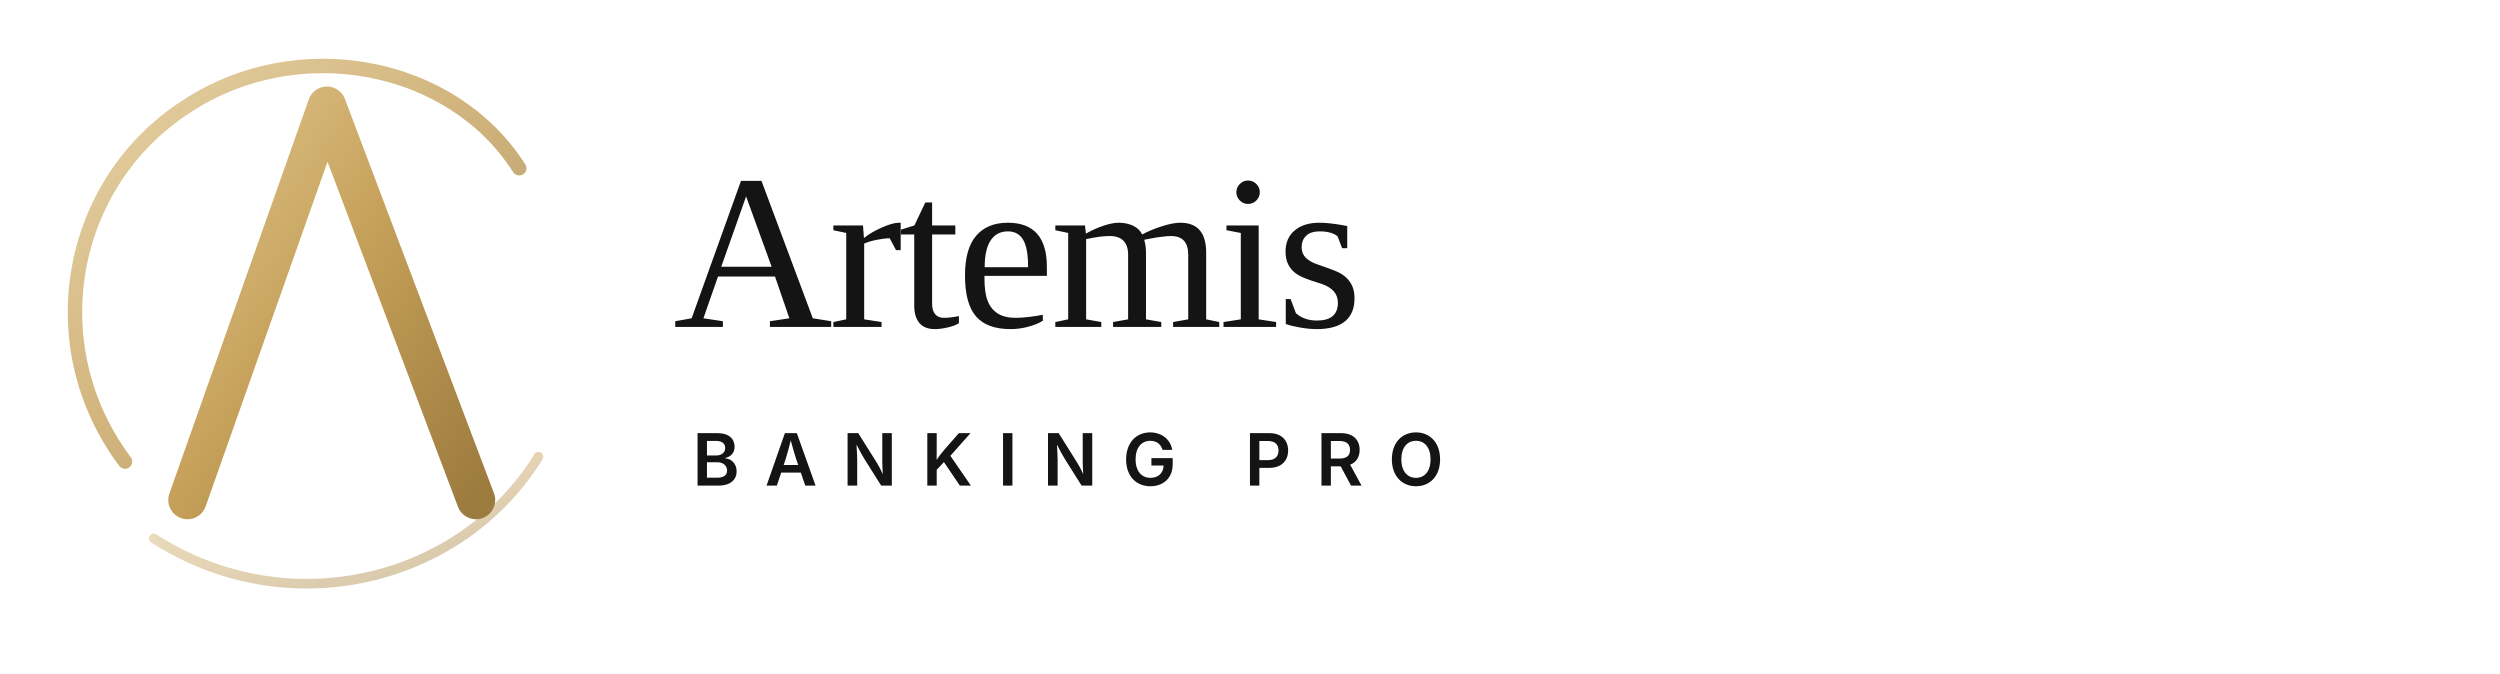
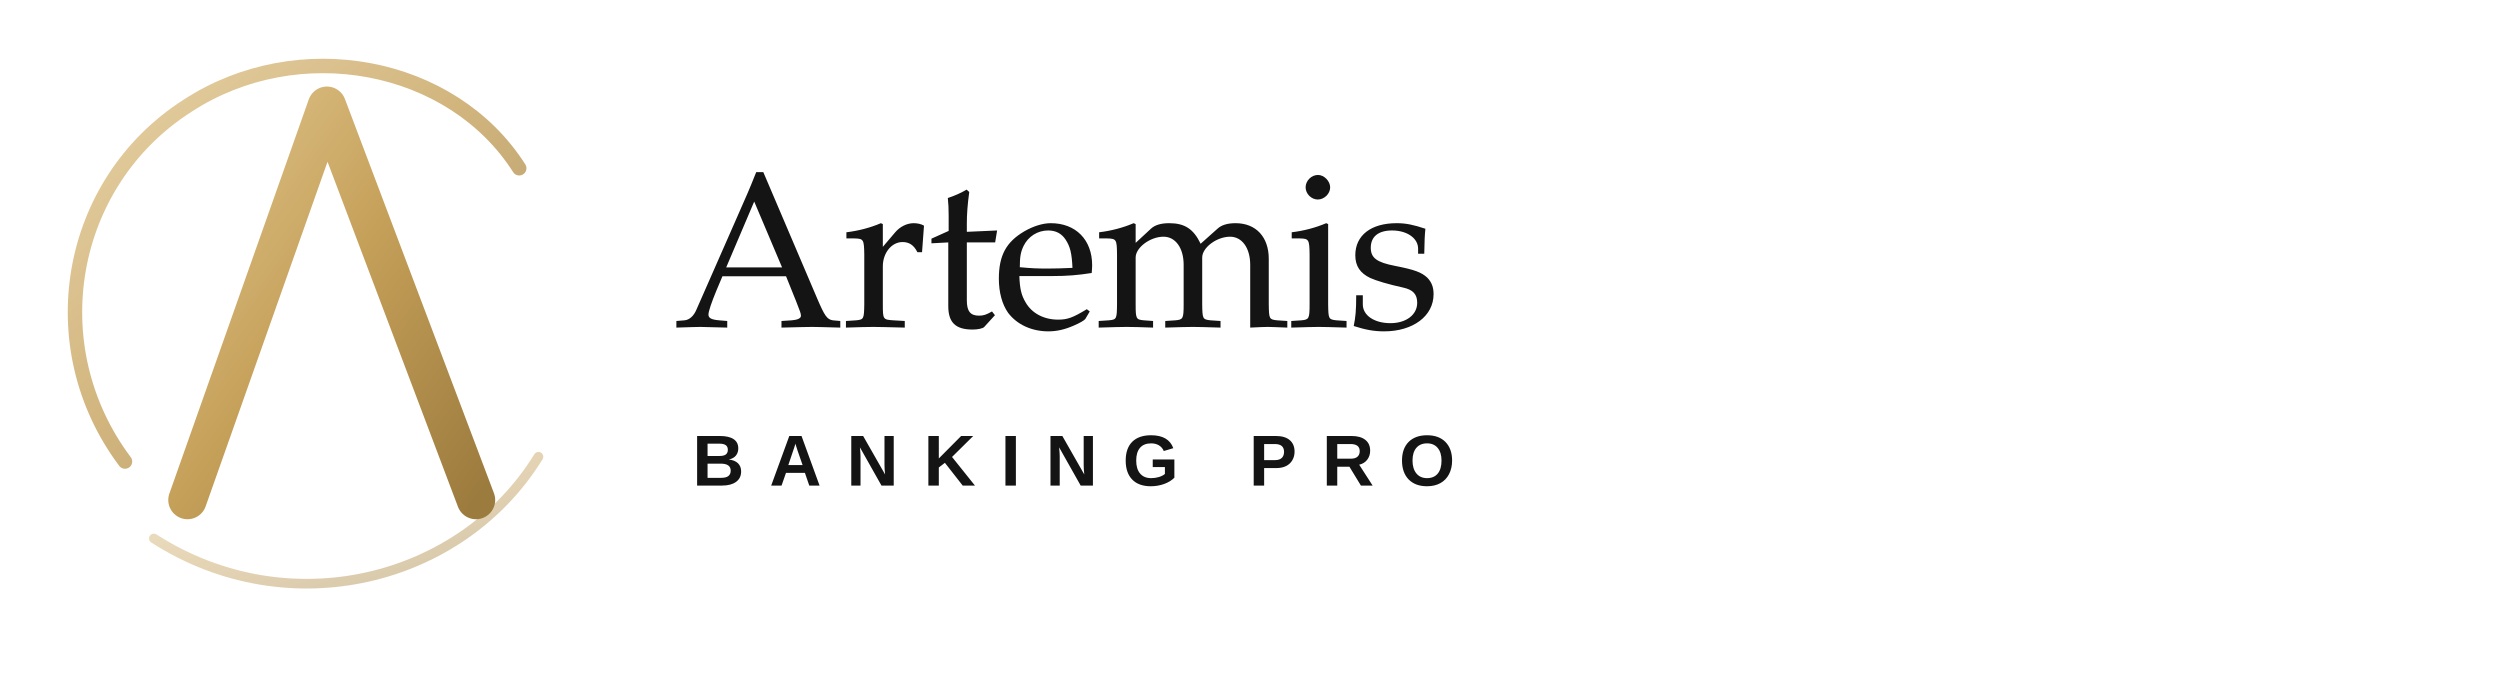
<svg xmlns="http://www.w3.org/2000/svg" viewBox="0 0 520 140" role="img" aria-labelledby="title desc">
  <defs>
    <linearGradient id="champagne" x1="0" y1="0" x2="1" y2="1">
      <stop offset="0" stop-color="#E0C58D" />
      <stop offset="0.48" stop-color="#C5A059" />
      <stop offset="1" stop-color="#9C7B3E" />
    </linearGradient>
  </defs>
  <g fill="none" stroke="url(#champagne)" stroke-linecap="round" stroke-linejoin="round">
    <path d="M26 96C8 72 14 38 39 22C62 7 94 13 108 35" stroke-width="3" opacity=".78" />
    <path d="M32 112C60 130 96 121 112 95" stroke-width="2" opacity=".45" />
    <path d="M39 104 68 22l31 82" stroke-width="8" />
    <path d="M51 73h35" stroke-width="6" />
    <path d="M68 22v82" stroke-width="3" opacity=".7" />
  </g>
  <g fill="#141414">
-     <text x="140" y="68" font-family="Georgia, 'Times New Roman', serif" font-size="46" letter-spacing="-.8">Artemis</text>
-     <text x="144" y="101" font-family="Inter, Arial, sans-serif" font-size="15" font-weight="600" letter-spacing="5.2">BANKING PRO</text>
+     <text x="140" y="68" font-family="'Cormorant Garamond', 'Iowan Old Style', 'Palatino Linotype', Georgia, serif" font-size="46" letter-spacing="-.8">Artemis</text>
+     <text x="144" y="101" font-family="'DM Sans', Arial, sans-serif" font-size="15" font-weight="600" letter-spacing="5.2">BANKING PRO</text>
  </g>
</svg>
